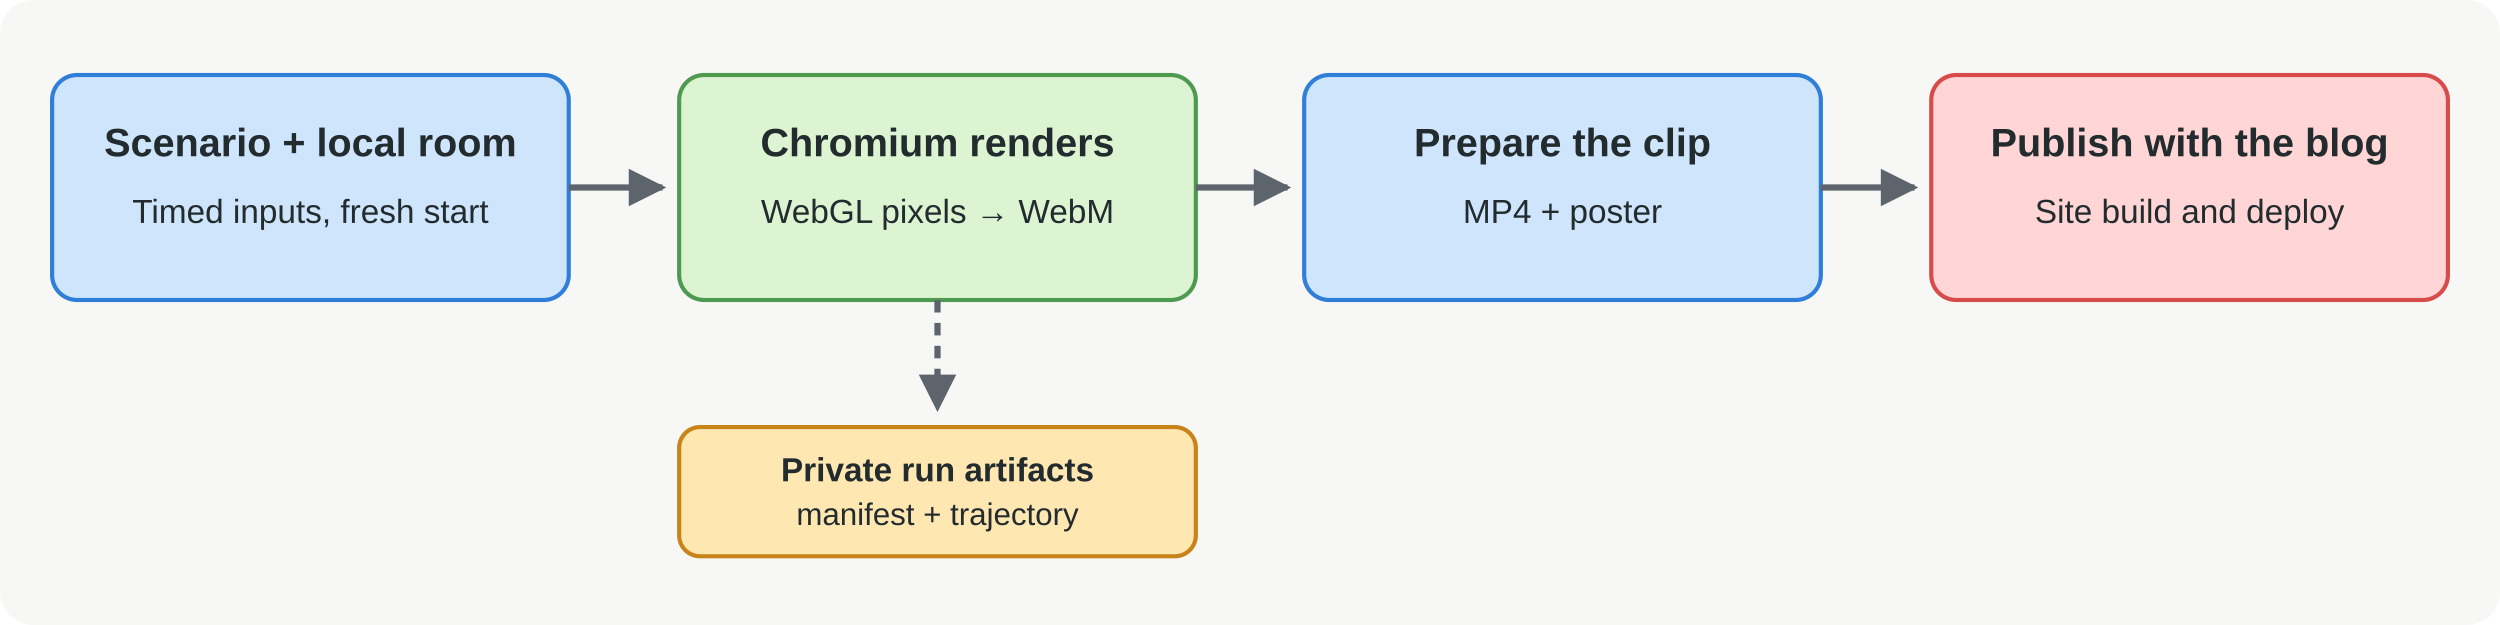
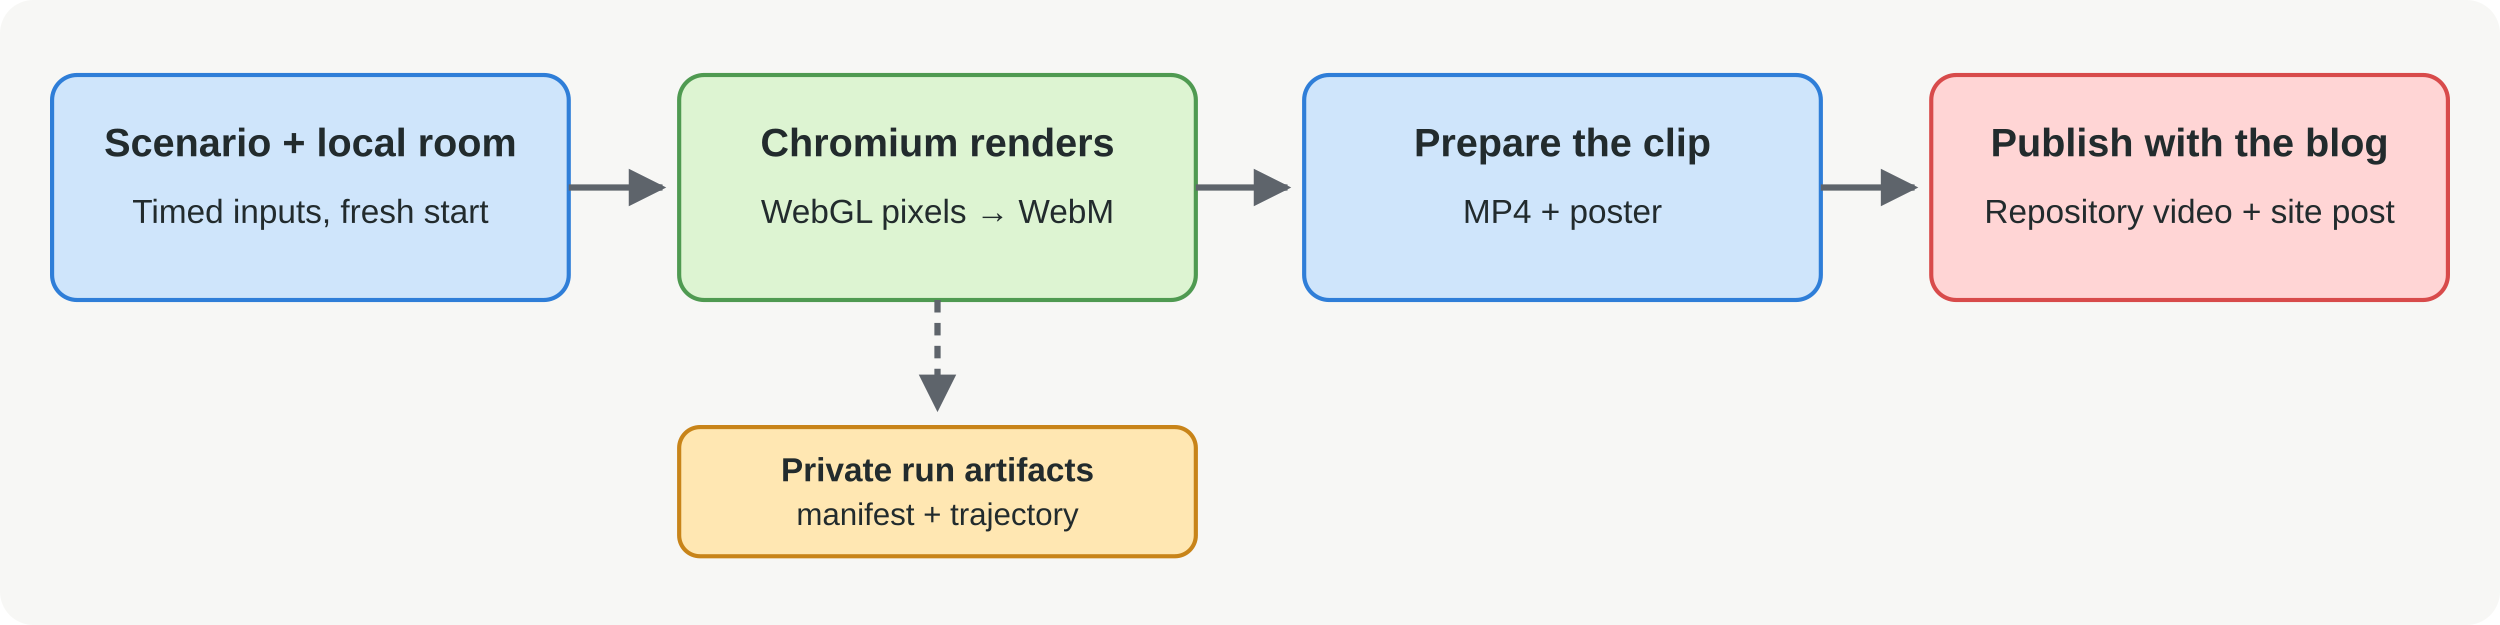
<svg xmlns="http://www.w3.org/2000/svg" viewBox="0 0 1200 300" role="img" aria-labelledby="title desc">
  <rect width="1200" height="300" rx="16" fill="#f7f7f5" />
  <g font-family="Arial, sans-serif" fill="#222b2d" text-anchor="middle">
    <g font-size="19" font-weight="bold">
      <rect x="25" y="36" width="248" height="108" rx="12" fill="#cfe5fb" stroke="#2f7ed8" stroke-width="2" />
      <text x="149" y="75">Scenario + local room</text>
      <text x="149" y="107" font-size="16" font-weight="normal">Timed inputs, fresh start</text>
      <rect x="326" y="36" width="248" height="108" rx="12" fill="#ddf4d2" stroke="#4f9a51" stroke-width="2" />
      <text x="450" y="75">Chromium renders</text>
      <text x="450" y="107" font-size="16" font-weight="normal">WebGL pixels → WebM</text>
      <rect x="626" y="36" width="248" height="108" rx="12" fill="#cfe5fb" stroke="#2f7ed8" stroke-width="2" />
      <text x="750" y="75">Prepare the clip</text>
      <text x="750" y="107" font-size="16" font-weight="normal">MP4 + poster</text>
      <rect x="927" y="36" width="248" height="108" rx="12" fill="#ffd5d5" stroke="#d84b4b" stroke-width="2" />
      <text x="1051" y="75">Publish with the blog</text>
-       <text x="1051" y="107" font-size="16" font-weight="normal">Site build and deploy</text>
+       <text x="1051" y="107" font-size="16" font-weight="normal">Repository video + site post</text>
    </g>
    <rect x="326" y="205" width="248" height="62" rx="10" fill="#ffe7b2" stroke="#c88419" stroke-width="2" />
    <text x="450" y="231" font-size="16" font-weight="bold">Private run artifacts</text>
    <text x="450" y="252" font-size="15">manifest + trajectory</text>
  </g>
  <g stroke="#5e646b" stroke-width="3" fill="none" marker-end="url(#arrow)">
    <path d="M273 90h45" />
    <path d="M574 90h44" />
    <path d="M874 90h45" />
    <path d="M450 144v52" stroke-dasharray="6 5" />
  </g>
  <defs>
    <marker id="arrow" viewBox="0 0 10 10" refX="9" refY="5" markerWidth="6" markerHeight="6" orient="auto-start-reverse">
      <path d="M0 0L10 5L0 10z" fill="#5e646b" />
    </marker>
  </defs>
</svg>
